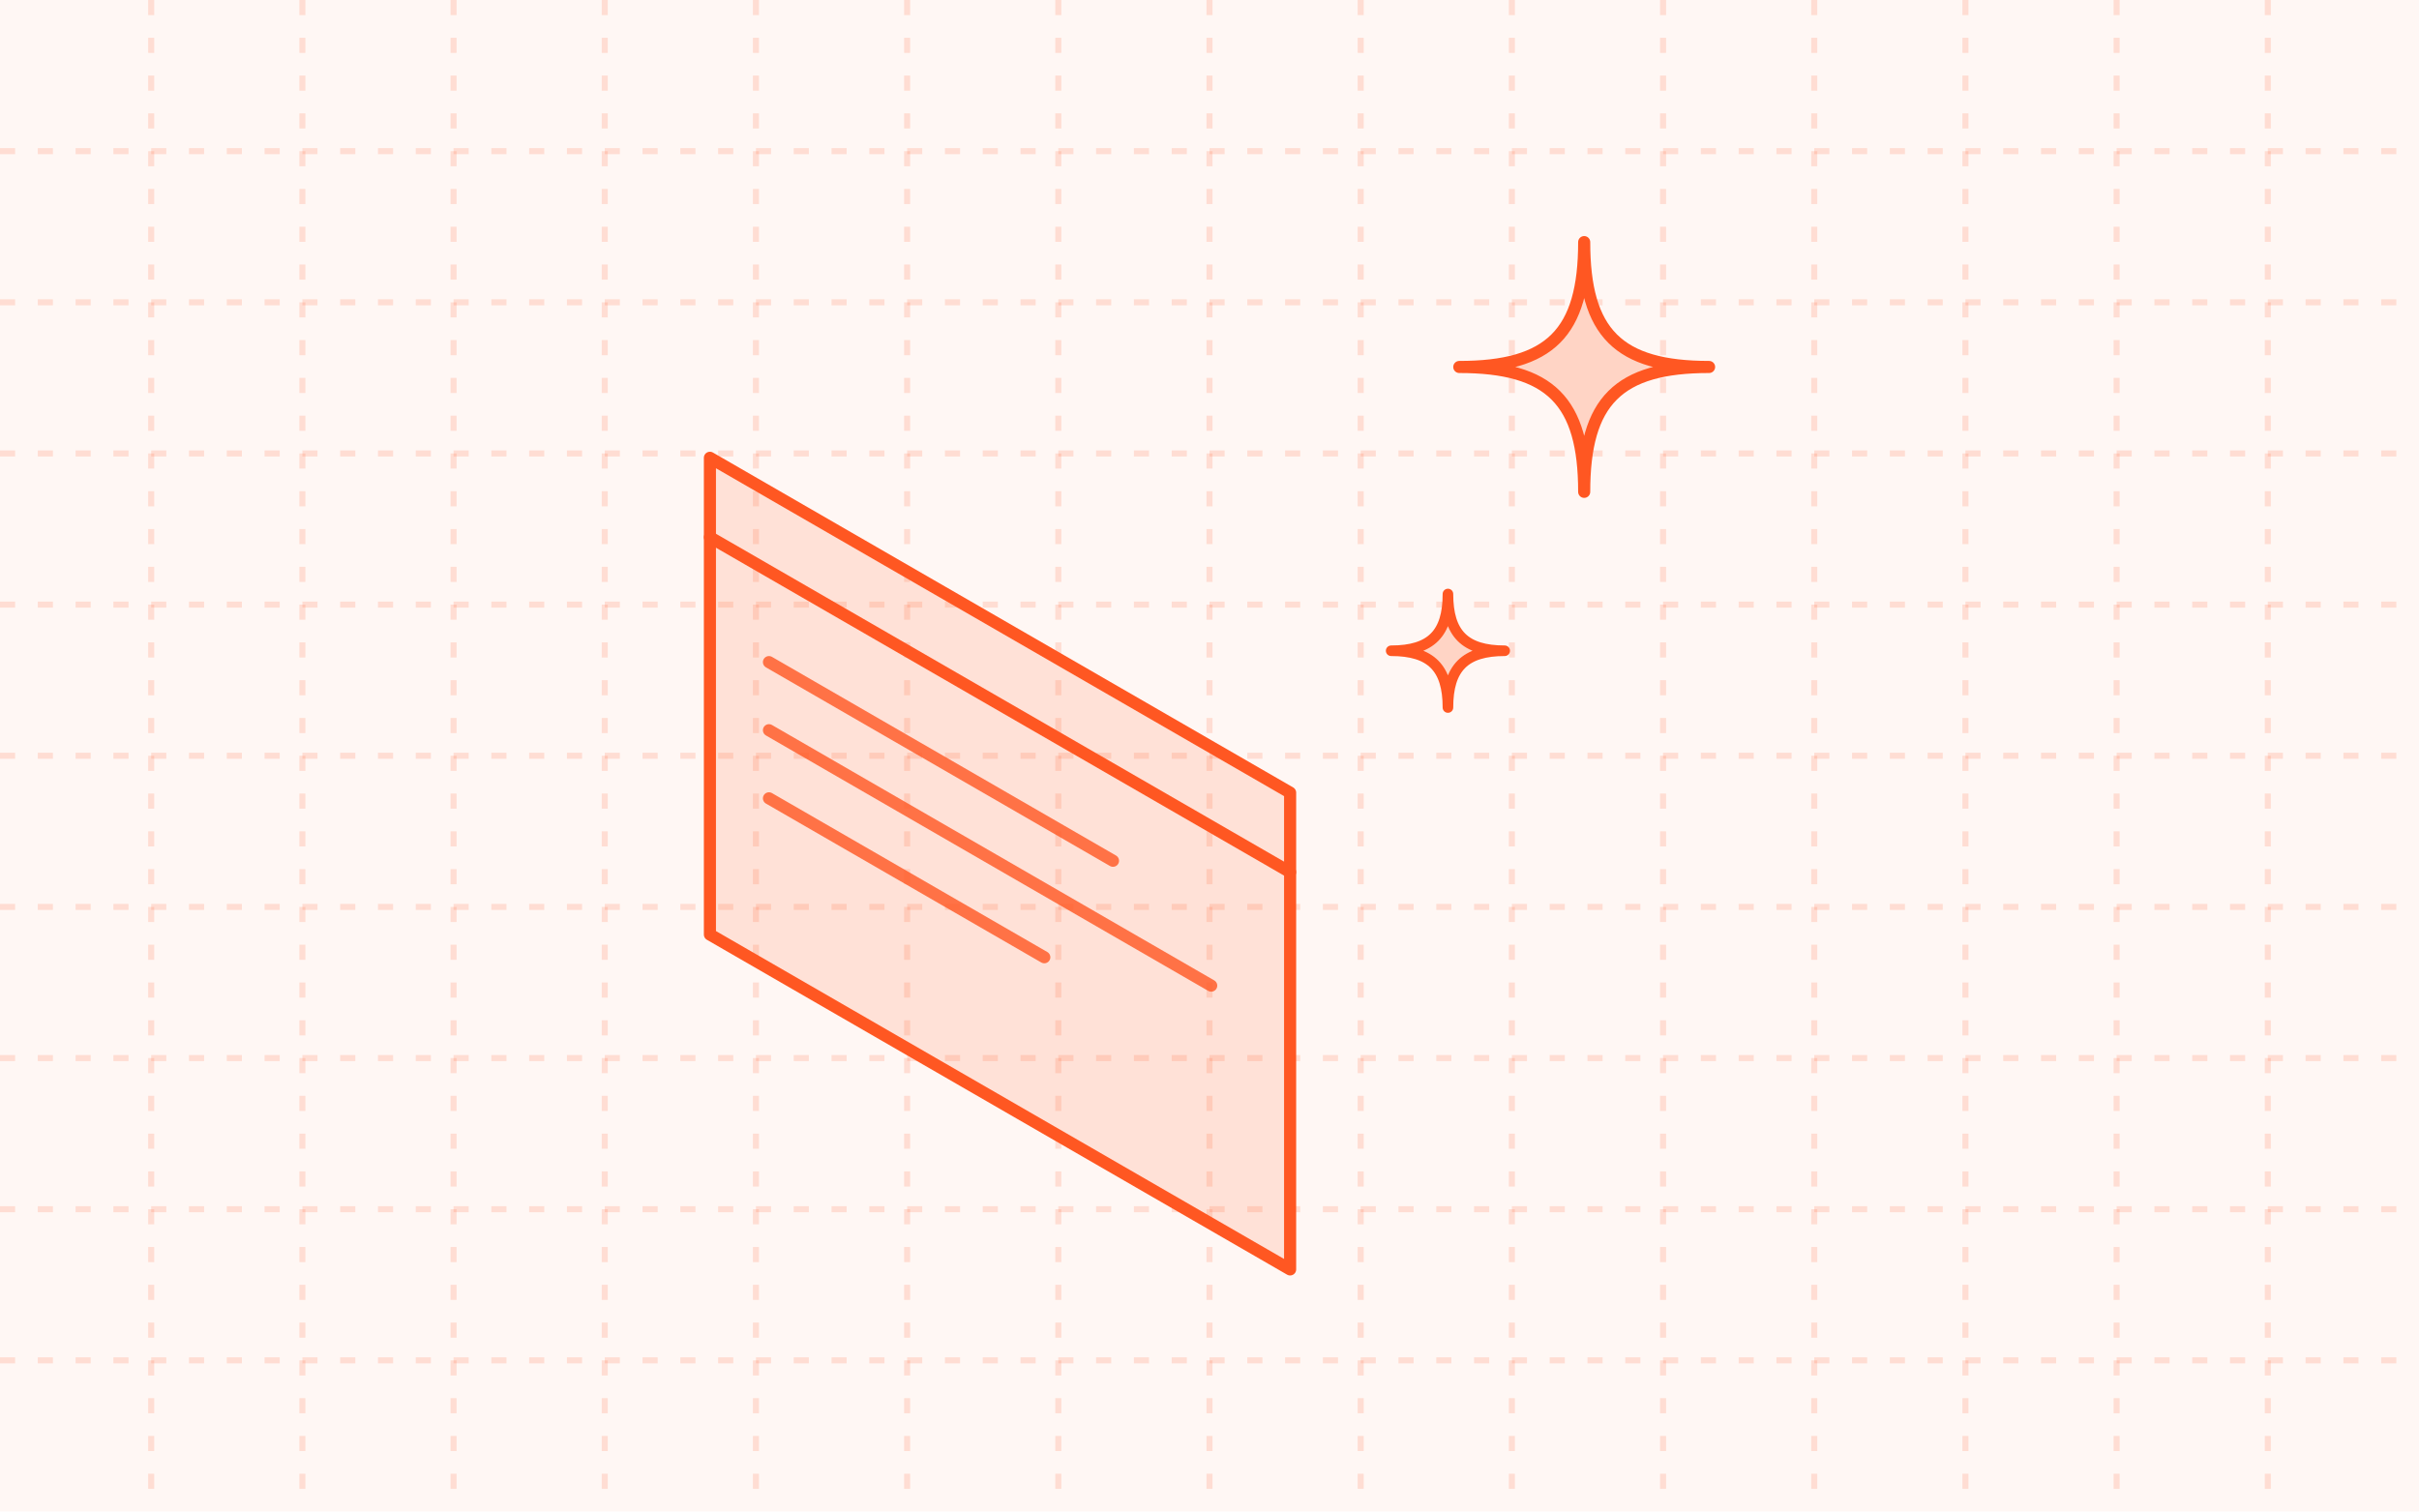
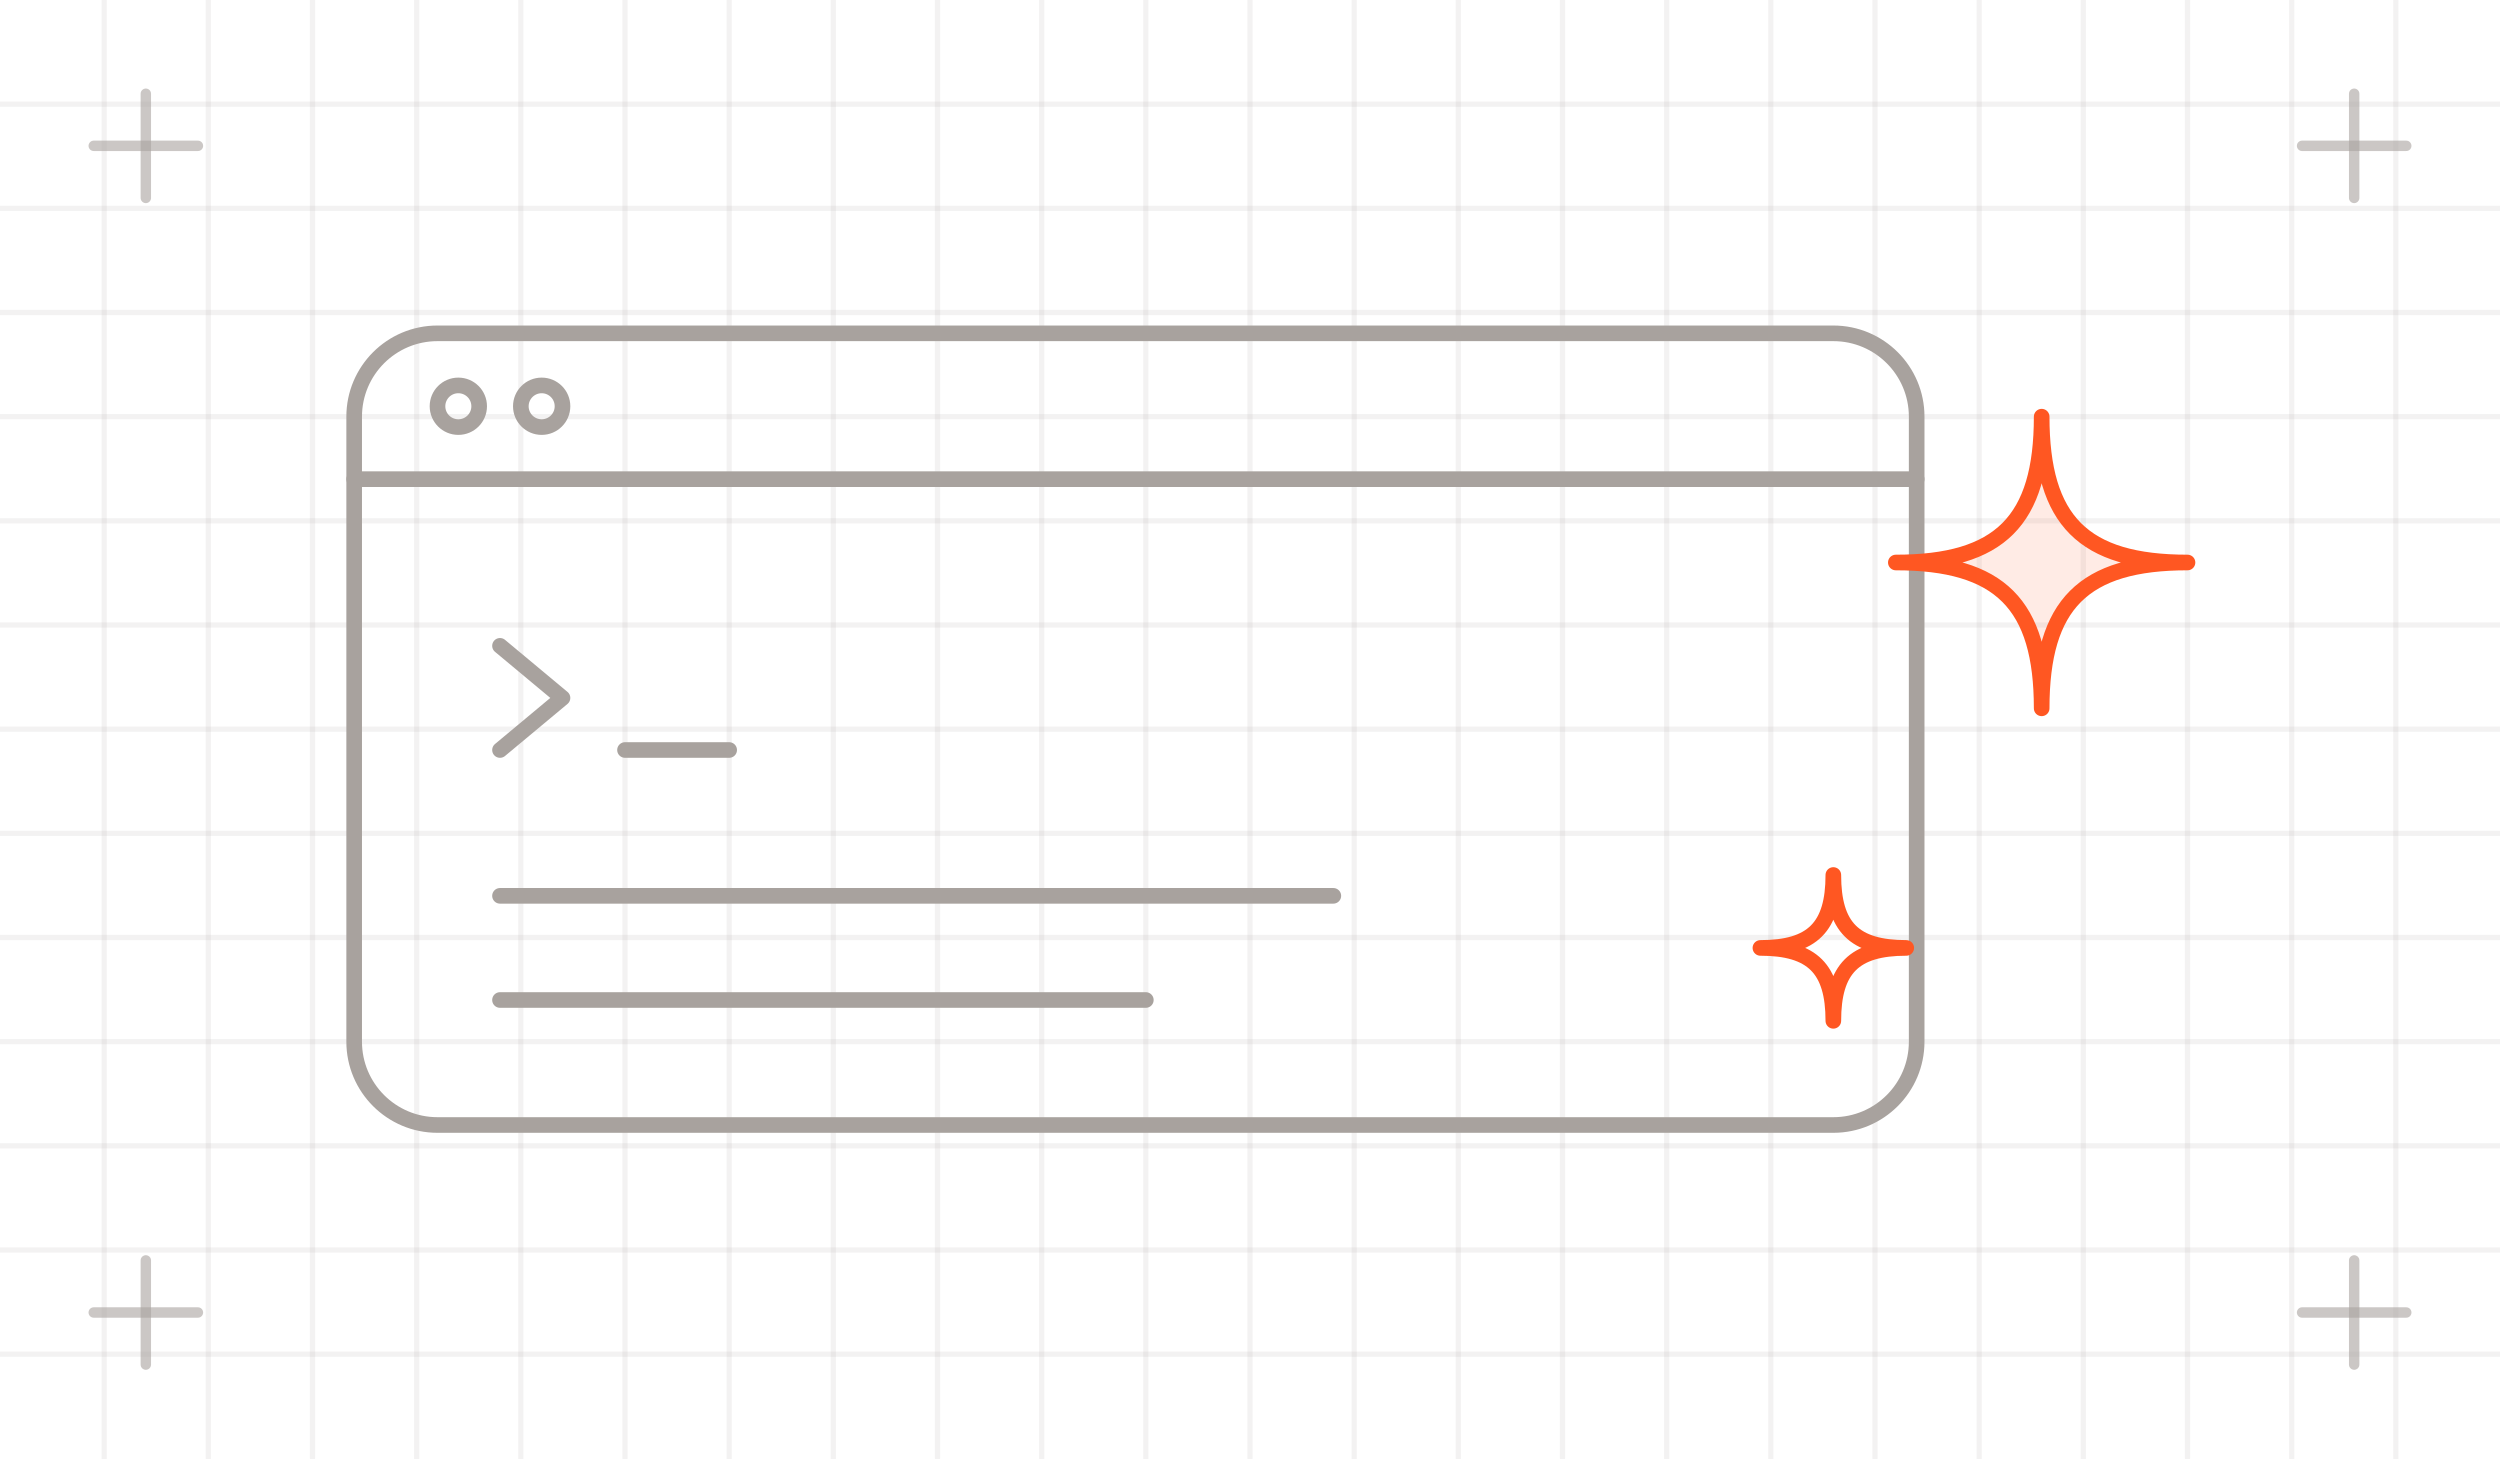
- <svg xmlns="http://www.w3.org/2000/svg" viewBox="0 0 320 200" width="320" height="200" fill="none">
-   <rect width="320" height="200" fill="#FF5722" fill-opacity="0.05" />
-   <g stroke="#FF5722" stroke-opacity="0.16" stroke-width="0.8" stroke-dasharray="2 3">
-     <line x1="20" y1="0" x2="20" y2="200" />
-     <line x1="40" y1="0" x2="40" y2="200" />
-     <line x1="60" y1="0" x2="60" y2="200" />
-     <line x1="80" y1="0" x2="80" y2="200" />
-     <line x1="100" y1="0" x2="100" y2="200" />
-     <line x1="120" y1="0" x2="120" y2="200" />
-     <line x1="140" y1="0" x2="140" y2="200" />
-     <line x1="160" y1="0" x2="160" y2="200" />
-     <line x1="180" y1="0" x2="180" y2="200" />
-     <line x1="200" y1="0" x2="200" y2="200" />
-     <line x1="220" y1="0" x2="220" y2="200" />
-     <line x1="240" y1="0" x2="240" y2="200" />
-     <line x1="260" y1="0" x2="260" y2="200" />
-     <line x1="280" y1="0" x2="280" y2="200" />
-     <line x1="300" y1="0" x2="300" y2="200" />
-     <line x1="0" y1="20" x2="320" y2="20" />
-     <line x1="0" y1="40" x2="320" y2="40" />
-     <line x1="0" y1="60" x2="320" y2="60" />
-     <line x1="0" y1="80" x2="320" y2="80" />
-     <line x1="0" y1="100" x2="320" y2="100" />
-     <line x1="0" y1="120" x2="320" y2="120" />
-     <line x1="0" y1="140" x2="320" y2="140" />
-     <line x1="0" y1="160" x2="320" y2="160" />
-     <line x1="0" y1="180" x2="320" y2="180" />
+ <svg xmlns="http://www.w3.org/2000/svg" viewBox="0 0 240 140" width="240" height="140" fill="none" stroke-linecap="round" stroke-linejoin="round">
+   <g stroke="#A8A29E" stroke-opacity="0.14" stroke-width="0.5">
+     <line x1="10" y1="0" x2="10" y2="140" />
+     <line x1="20" y1="0" x2="20" y2="140" />
+     <line x1="30" y1="0" x2="30" y2="140" />
+     <line x1="40" y1="0" x2="40" y2="140" />
+     <line x1="50" y1="0" x2="50" y2="140" />
+     <line x1="60" y1="0" x2="60" y2="140" />
+     <line x1="70" y1="0" x2="70" y2="140" />
+     <line x1="80" y1="0" x2="80" y2="140" />
+     <line x1="90" y1="0" x2="90" y2="140" />
+     <line x1="100" y1="0" x2="100" y2="140" />
+     <line x1="110" y1="0" x2="110" y2="140" />
+     <line x1="120" y1="0" x2="120" y2="140" />
+     <line x1="130" y1="0" x2="130" y2="140" />
+     <line x1="140" y1="0" x2="140" y2="140" />
+     <line x1="150" y1="0" x2="150" y2="140" />
+     <line x1="160" y1="0" x2="160" y2="140" />
+     <line x1="170" y1="0" x2="170" y2="140" />
+     <line x1="180" y1="0" x2="180" y2="140" />
+     <line x1="190" y1="0" x2="190" y2="140" />
+     <line x1="200" y1="0" x2="200" y2="140" />
+     <line x1="210" y1="0" x2="210" y2="140" />
+     <line x1="220" y1="0" x2="220" y2="140" />
+     <line x1="230" y1="0" x2="230" y2="140" />
+     <line x1="0" y1="10" x2="240" y2="10" />
+     <line x1="0" y1="20" x2="240" y2="20" />
+     <line x1="0" y1="30" x2="240" y2="30" />
+     <line x1="0" y1="40" x2="240" y2="40" />
+     <line x1="0" y1="50" x2="240" y2="50" />
+     <line x1="0" y1="60" x2="240" y2="60" />
+     <line x1="0" y1="70" x2="240" y2="70" />
+     <line x1="0" y1="80" x2="240" y2="80" />
+     <line x1="0" y1="90" x2="240" y2="90" />
+     <line x1="0" y1="100" x2="240" y2="100" />
+     <line x1="0" y1="110" x2="240" y2="110" />
+     <line x1="0" y1="120" x2="240" y2="120" />
+     <line x1="0" y1="130" x2="240" y2="130" />
  </g>
-   <g transform="translate(160 100) scale(0.751) translate(-180.0 -124.5)">
-     <path d="M92.0 156.0 L194.2 215.0 L194.2 131.0 L92.0 72.0 Z" fill="#FF5722" fill-opacity="0.14" stroke="#FF5722" stroke-opacity="1.0" vector-effect="non-scaling-stroke" stroke-width="1.6" stroke-linejoin="round" />
-     <line x1="92.0" y1="86.0" x2="194.2" y2="145.0" stroke="#FF5722" stroke-opacity="1.0" vector-effect="non-scaling-stroke" stroke-width="1.6" stroke-linecap="round" />
-     <line x1="102.4" y1="108.0" x2="163.0" y2="143.0" stroke="#FF5722" stroke-opacity="0.8" vector-effect="non-scaling-stroke" stroke-width="1.6" stroke-linecap="round" />
-     <line x1="102.4" y1="120.0" x2="180.3" y2="165.0" stroke="#FF5722" stroke-opacity="0.8" vector-effect="non-scaling-stroke" stroke-width="1.6" stroke-linecap="round" />
-     <line x1="102.4" y1="132.0" x2="150.9" y2="160.0" stroke="#FF5722" stroke-opacity="0.8" vector-effect="non-scaling-stroke" stroke-width="1.6" stroke-linecap="round" />
-     <path d="M246 34 c0 16 6 22 22 22 c-16 0 -22 6 -22 22 c0 -16 -6 -22 -22 -22 c16 0 22 -6 22 -22 z" fill="#FF5722" fill-opacity="0.22" stroke="#FF5722" vector-effect="non-scaling-stroke" stroke-width="1.6" stroke-linejoin="round" />
-     <path d="M222 96 c0 7 3 10 10 10 c-7 0 -10 3 -10 10 c0 -7 -3 -10 -10 -10 c7 0 10 -3 10 -10 z" fill="#FF5722" fill-opacity="0.22" stroke="#FF5722" vector-effect="non-scaling-stroke" stroke-width="1.4" stroke-linejoin="round" />
+   <g stroke="#A8A29E" stroke-opacity="0.6" stroke-width="1">
+     <line x1="9" y1="14" x2="19" y2="14" />
+     <line x1="14" y1="9" x2="14" y2="19" />
+     <line x1="221" y1="14" x2="231" y2="14" />
+     <line x1="226" y1="9" x2="226" y2="19" />
+     <line x1="9" y1="126" x2="19" y2="126" />
+     <line x1="14" y1="121" x2="14" y2="131" />
+     <line x1="221" y1="126" x2="231" y2="126" />
+     <line x1="226" y1="121" x2="226" y2="131" />
+   </g>
+   <g stroke-width="1.5">
+     <rect x="34" y="32" width="150" height="76" rx="8" stroke="#A8A29E" fill="none" />
+     <line x1="34" y1="46" x2="184" y2="46" stroke="#A8A29E" />
+     <circle cx="44" cy="39" r="2" stroke="#A8A29E" fill="none" />
+     <circle cx="52" cy="39" r="2" stroke="#A8A29E" fill="none" />
+     <path d="M48 62 l6 5 l-6 5" stroke="#A8A29E" fill="none" />
+     <line x1="60" y1="72" x2="70" y2="72" stroke="#A8A29E" />
+     <line x1="48" y1="86" x2="128" y2="86" stroke="#A8A29E" />
+     <line x1="48" y1="96" x2="110" y2="96" stroke="#A8A29E" />
+     <path d="M196 40 c0 10 4 14 14 14 c-10 0 -14 4 -14 14 c0 -10 -4 -14 -14 -14 c10 0 14 -4 14 -14 z" stroke="#FF5722" fill="#FF5722" fill-opacity="0.12" />
+     <path d="M176 84 c0 5 2 7 7 7 c-5 0 -7 2 -7 7 c0 -5 -2 -7 -7 -7 c5 0 7 -2 7 -7 z" stroke="#FF5722" fill="none" />
  </g>
</svg>
